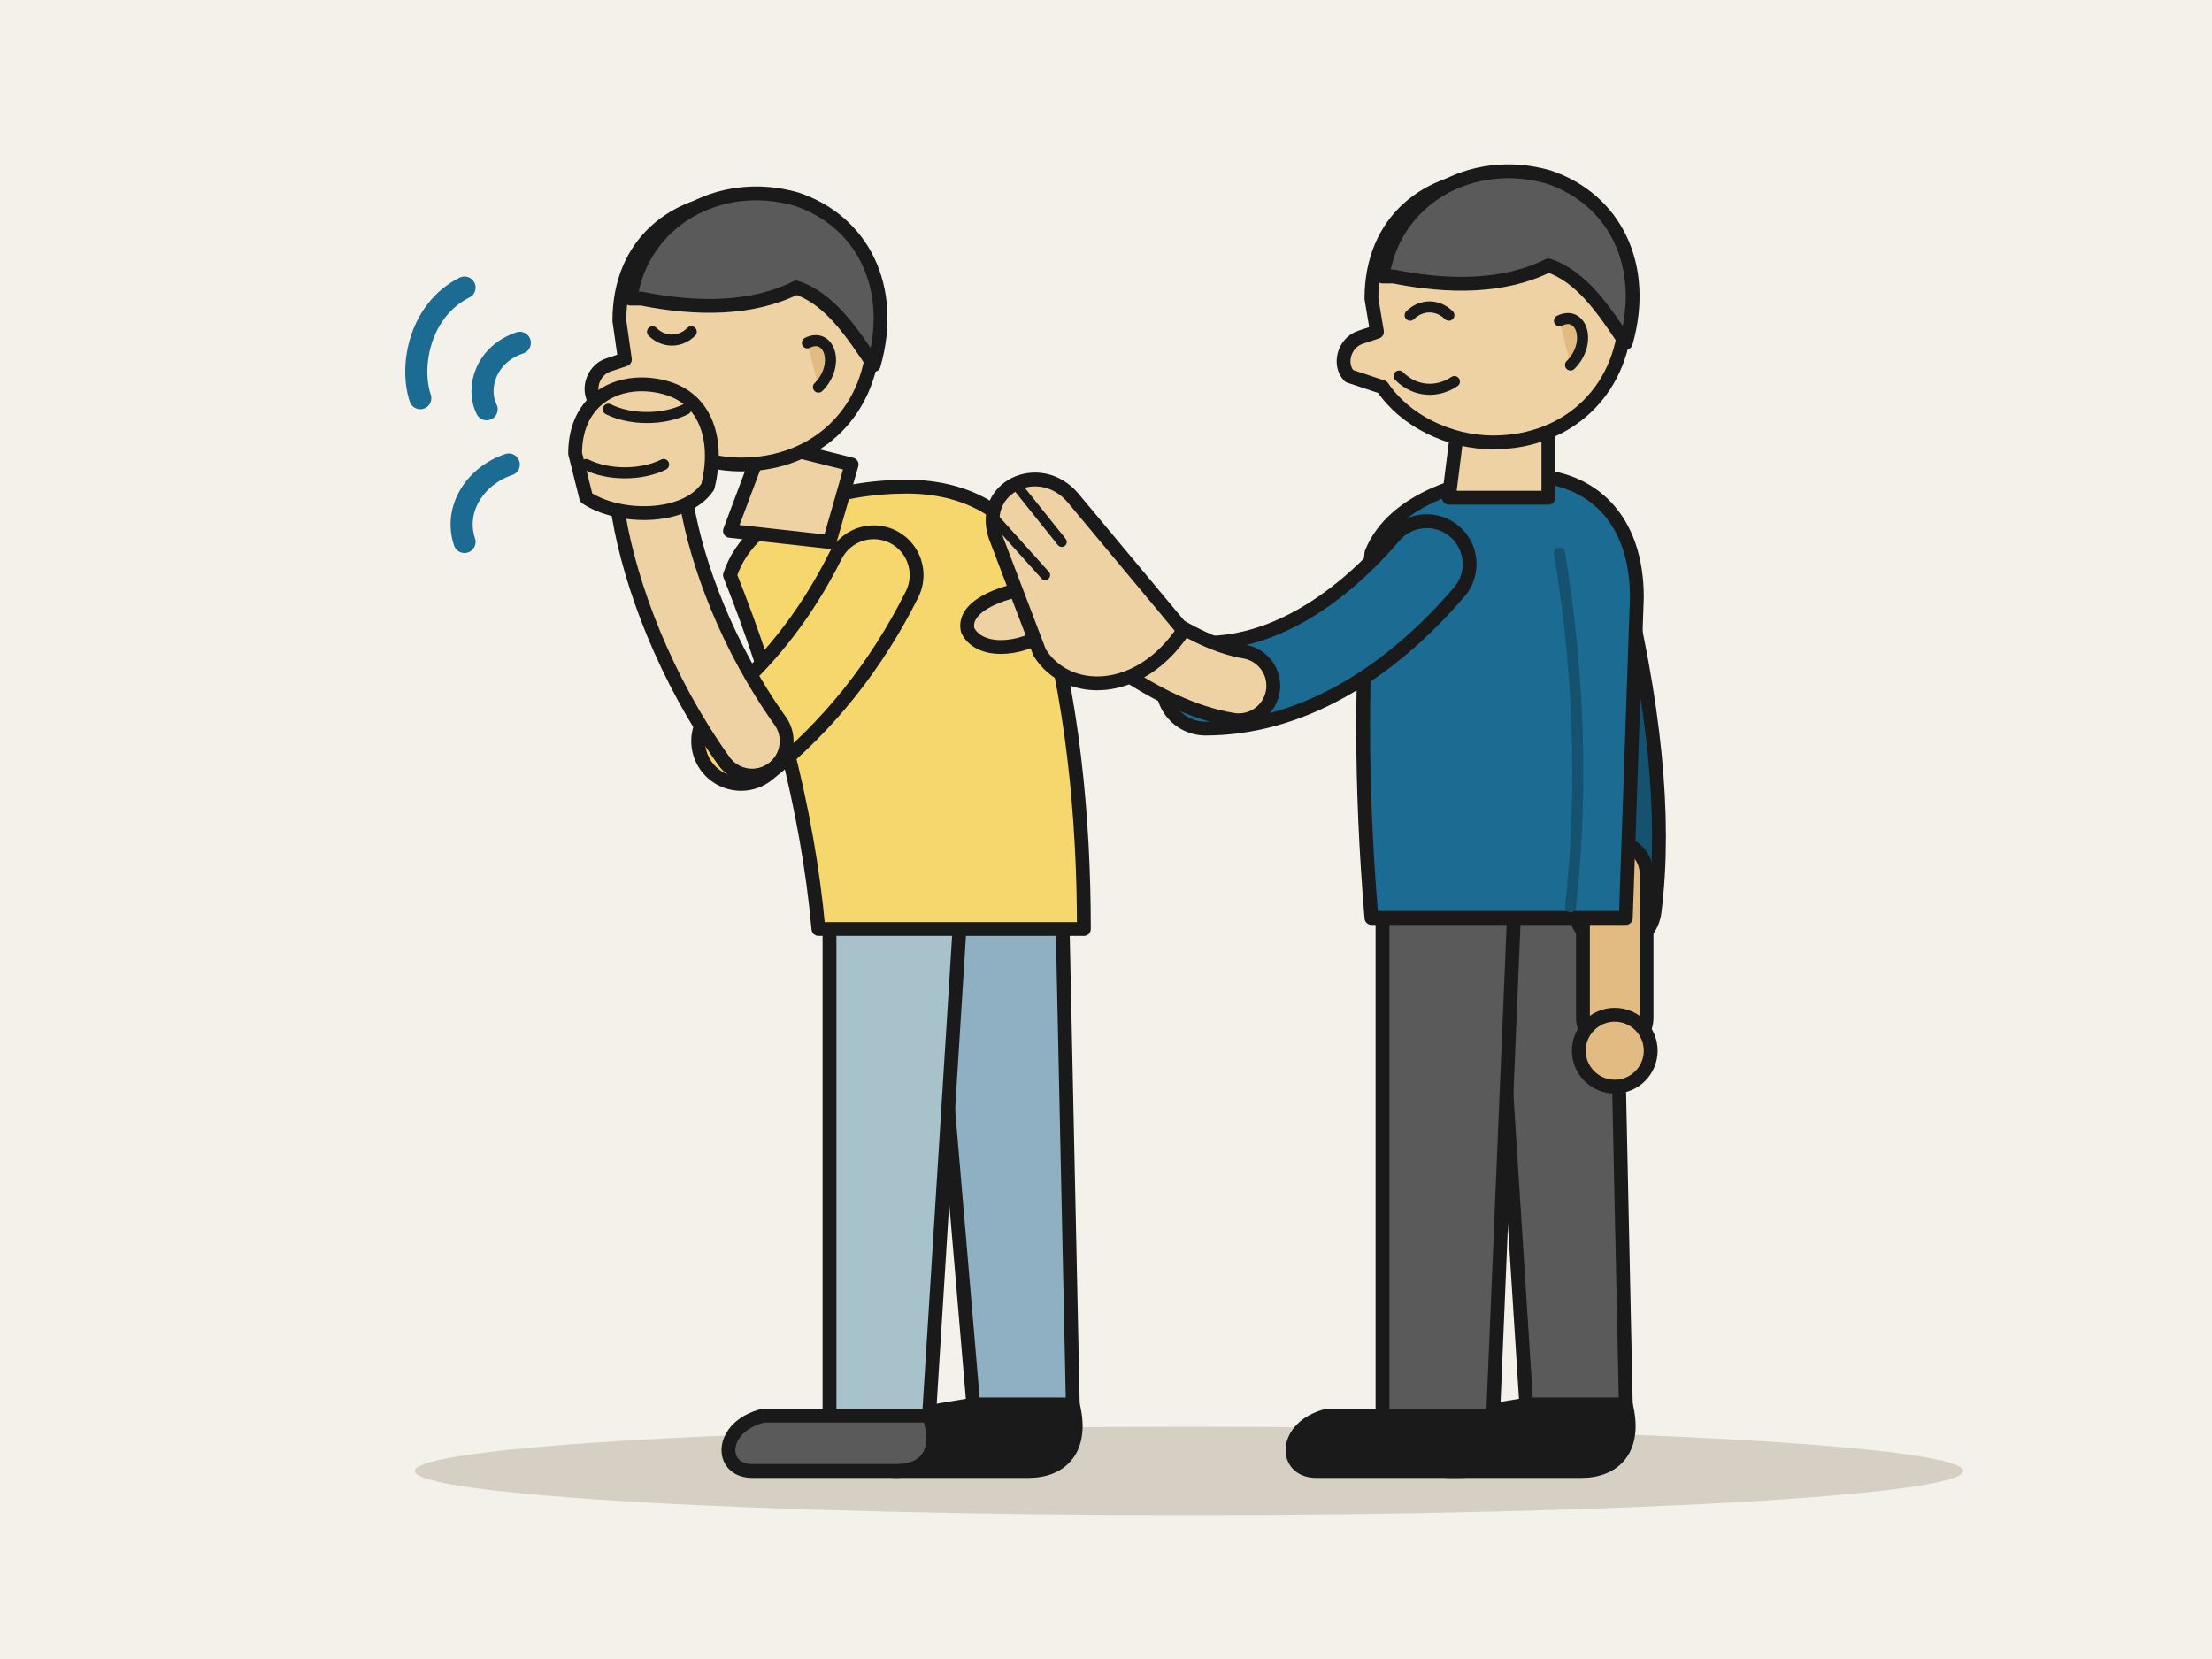
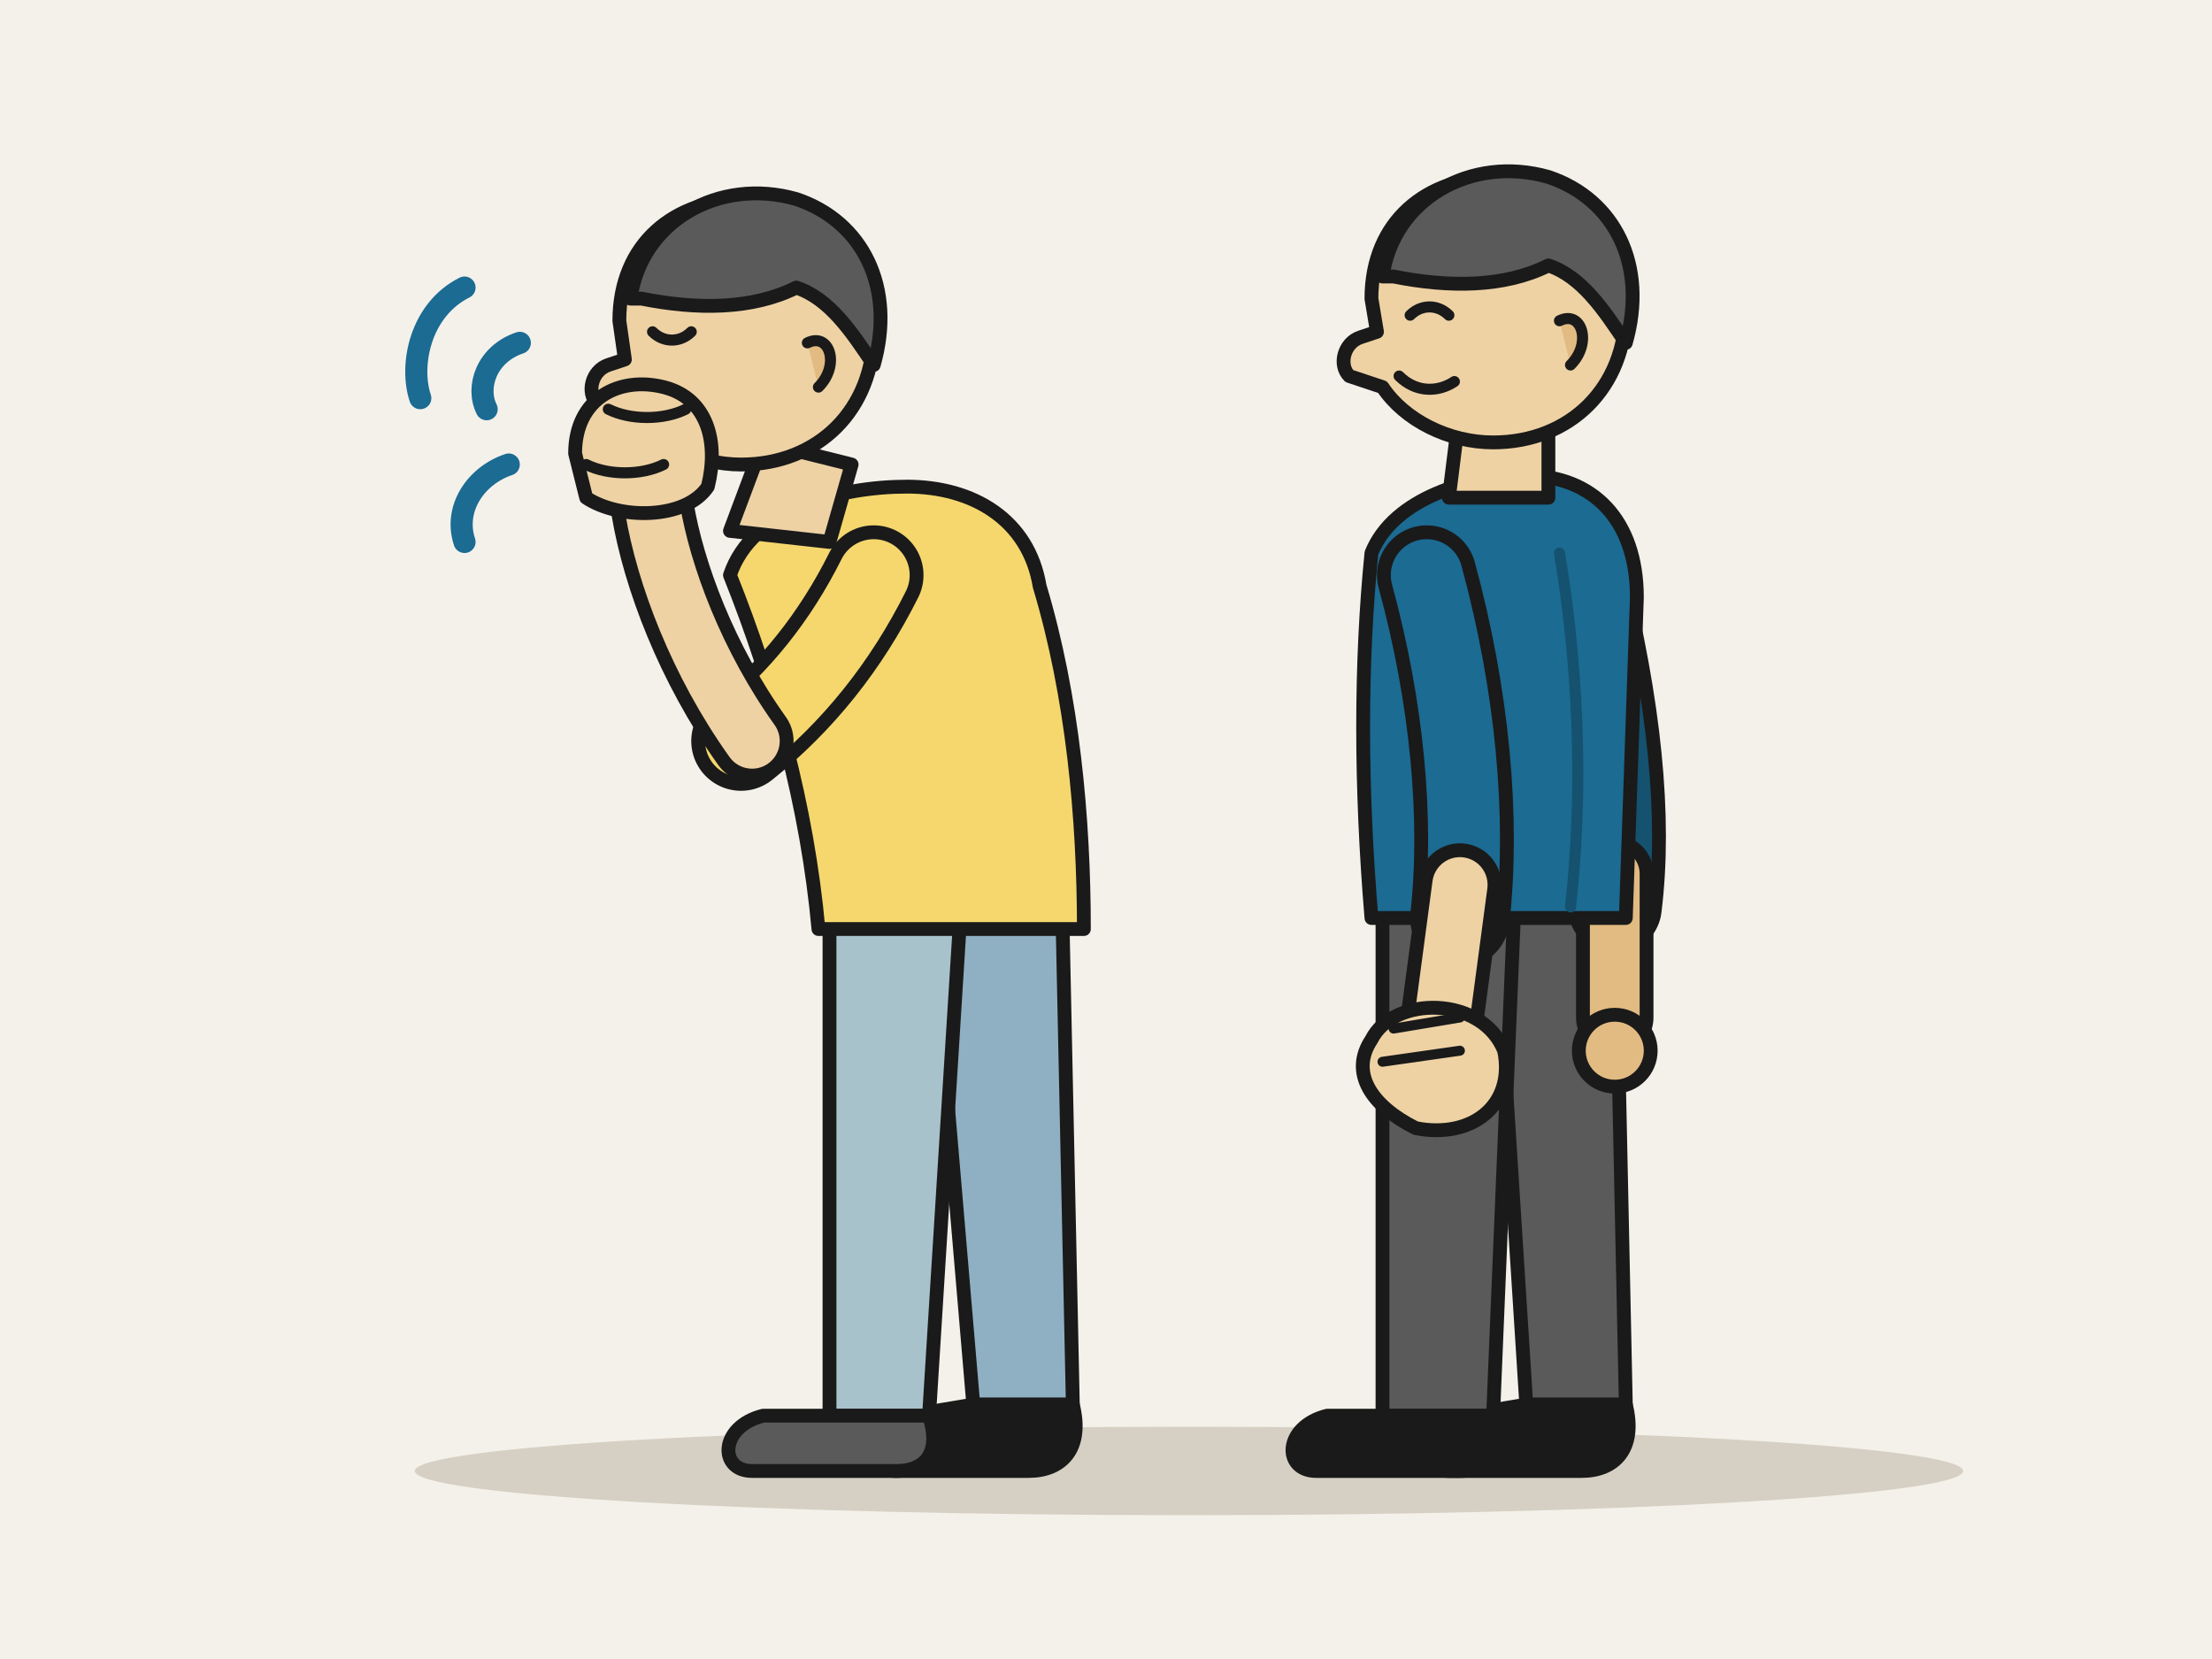
<svg xmlns="http://www.w3.org/2000/svg" viewBox="0 0 400 300" aria-hidden="true" stroke="#1A1A1A" stroke-width="2.5" stroke-linejoin="round" stroke-linecap="round">
  <rect width="400" height="300" fill="#F4F1EA" stroke="none" />
  <ellipse cx="215" cy="266" rx="140" ry="8" fill="#D6D0C4" stroke="none" />
  <path d="M270,160 L292,160 L294,254 L276,254 Z" fill="#5A5A5A" />
  <path d="M276,254 L294,254 C296,262 292,266 286,266 L262,266 C256,266 256,258 264,256 Z" fill="#1A1A1A" />
  <path d="M250,160 L274,160 L270,256 L250,256 Z" fill="#5A5A5A" />
  <path d="M250,256 L270,256 C272,262 270,266 264,266 L238,266 C232,266 232,258 240,256 Z" fill="#1A1A1A" />
  <path d="M286,104 C292,128 294,148 292,164" fill="none" stroke="#1A1A1A" stroke-width="17" />
  <path d="M286,104 C292,128 294,148 292,164" fill="none" stroke="#14526F" stroke-width="12" />
  <path d="M292,158 L292,184" fill="none" stroke="#1A1A1A" stroke-width="14" />
  <path d="M292,158 L292,184" fill="none" stroke="#E2BB82" stroke-width="9" />
  <circle cx="292" cy="190" r="6.5" fill="#E2BB82" />
  <path d="M248,100 C252,90 266,86 276,86 C288,86 296,94 296,108 L294,166 L248,166 C246,142 246,120 248,100 Z" fill="#1B6B93" />
  <path d="M282,100 C286,124 286,146 284,164" fill="none" stroke="#14526F" stroke-width="2" />
  <path d="M262,90 L264,74 L280,74 L280,90 Z" fill="#EED2A4" />
  <path d="M248,54 C248,40 258,32 271,32 C285,32 294,42 294,56 C294,70 284,80 270,80 C262,80 254,76 250,70 L244,68 C242,66 243,62 246,61 L249,60 Z" fill="#EED2A4" />
  <path d="M250,50 C252,36 266,28 280,32 C292,36 298,48 294,62 C290,56 286,50 280,48 C272,52 262,52 252,50 Z" fill="#5A5A5A" />
  <path d="M255,57 C257,55 260,55 262,57" fill="none" stroke-width="2" />
  <path d="M253,68 C256,71 260,71 263,69" fill="none" stroke-width="2" />
  <path d="M282,58 C286,56 288,62 284,66" fill="#E2BB82" stroke-width="2" />
  <path d="M168,160 L192,160 L194,254 L176,254 Z" fill="#8FB0C2" />
  <path d="M176,254 L194,254 C196,262 192,266 186,266 L162,266 C156,266 156,258 164,256 Z" fill="#1A1A1A" />
  <path d="M150,160 L174,160 L168,256 L150,256 Z" fill="#A8C2CC" />
  <path d="M150,256 L168,256 C170,262 168,266 162,266 L136,266 C130,266 130,258 138,256 Z" fill="#5A5A5A" />
  <path d="M132,104 C136,92 152,88 164,88 C176,88 186,94 188,106 C194,126 196,148 196,168 L148,168 C146,146 140,124 132,104 Z" fill="#F5D76E" />
  <path d="M132,96 L138,80 L154,84 L150,98 Z" fill="#EED2A4" />
  <path d="M112,58 C112,44 122,36 135,36 C149,36 158,46 158,60 C158,74 148,84 134,84 C126,84 118,80 114,74 L108,73 C106,71 107,67 110,66 L113,65 Z" fill="#EED2A4" />
  <path d="M114,54 C116,40 130,32 144,36 C156,40 162,52 158,66 C154,60 150,54 144,52 C136,56 126,56 116,54 Z" fill="#5A5A5A" />
  <path d="M118,60 C120,62 123,62 125,60" fill="none" stroke-width="2" />
  <path d="M146,62 C150,60 152,66 148,70" fill="#E2BB82" stroke-width="2" />
  <path d="M158,104 C152,116 144,126 134,134" fill="none" stroke="#1A1A1A" stroke-width="18" />
  <path d="M158,104 C152,116 144,126 134,134" fill="none" stroke="#F5D76E" stroke-width="13" />
  <path d="M136,134 C126,120 120,104 118,92" fill="none" stroke="#1A1A1A" stroke-width="15" />
  <path d="M136,134 C126,120 120,104 118,92" fill="none" stroke="#EED2A4" stroke-width="10" />
  <path d="M104,82 C104,72 112,68 120,70 C128,72 130,80 128,88 C124,94 112,94 106,90 Z" fill="#EED2A4" />
  <path d="M110,74 C114,76 120,76 124,74" fill="none" stroke-width="2" />
  <path d="M106,84 C110,86 116,86 120,84" fill="none" stroke-width="2" />
-   <path d="M258,102 C246,116 232,124 218,124" fill="none" stroke="#1A1A1A" stroke-width="18" />
-   <path d="M258,102 C246,116 232,124 218,124" fill="none" stroke="#1B6B93" stroke-width="13" />
-   <path d="M224,124 C218,123 212,120 206,116" fill="none" stroke="#1A1A1A" stroke-width="15" />
-   <path d="M224,124 C218,123 212,120 206,116" fill="none" stroke="#EED2A4" stroke-width="10" />
-   <path d="M190,114 C184,118 177,118 175,114 C174,110 180,107 188,106 Z" fill="#EED2A4" />
-   <path d="M214,114 L194,90 C188,83 177,88 180,97 L188,118 C193,126 206,126 214,114 Z" fill="#EED2A4" />
-   <path d="M184,88 L192,98 M180,94 L189,104" fill="none" stroke-width="1.8" />
+   <path d="M258,104 C264,126 266,148 264,166" fill="none" stroke="#1A1A1A" stroke-width="18" />
+   <path d="M258,104 C264,126 266,148 264,166" fill="none" stroke="#1B6B93" stroke-width="13" />
+   <path d="M264,160 L260,190" fill="none" stroke="#1A1A1A" stroke-width="15" />
+   <path d="M264,160 L260,190" fill="none" stroke="#EED2A4" stroke-width="10" />
+   <path d="M248,188 C252,180 268,180 272,190 C274,200 266,206 256,204 C248,200 244,194 248,188 Z" fill="#EED2A4" />
+   <path d="M252,186 L264,184 M250,192 L264,190" fill="none" stroke-width="1.8" />
  <path d="M94,62 C88,64 86,70 88,74" fill="none" stroke="#1B6B93" stroke-width="4" />
  <path d="M84,52 C76,56 74,66 76,72" fill="none" stroke="#1B6B93" stroke-width="4" />
  <path d="M92,84 C86,86 82,92 84,98" fill="none" stroke="#1B6B93" stroke-width="4" />
</svg>
